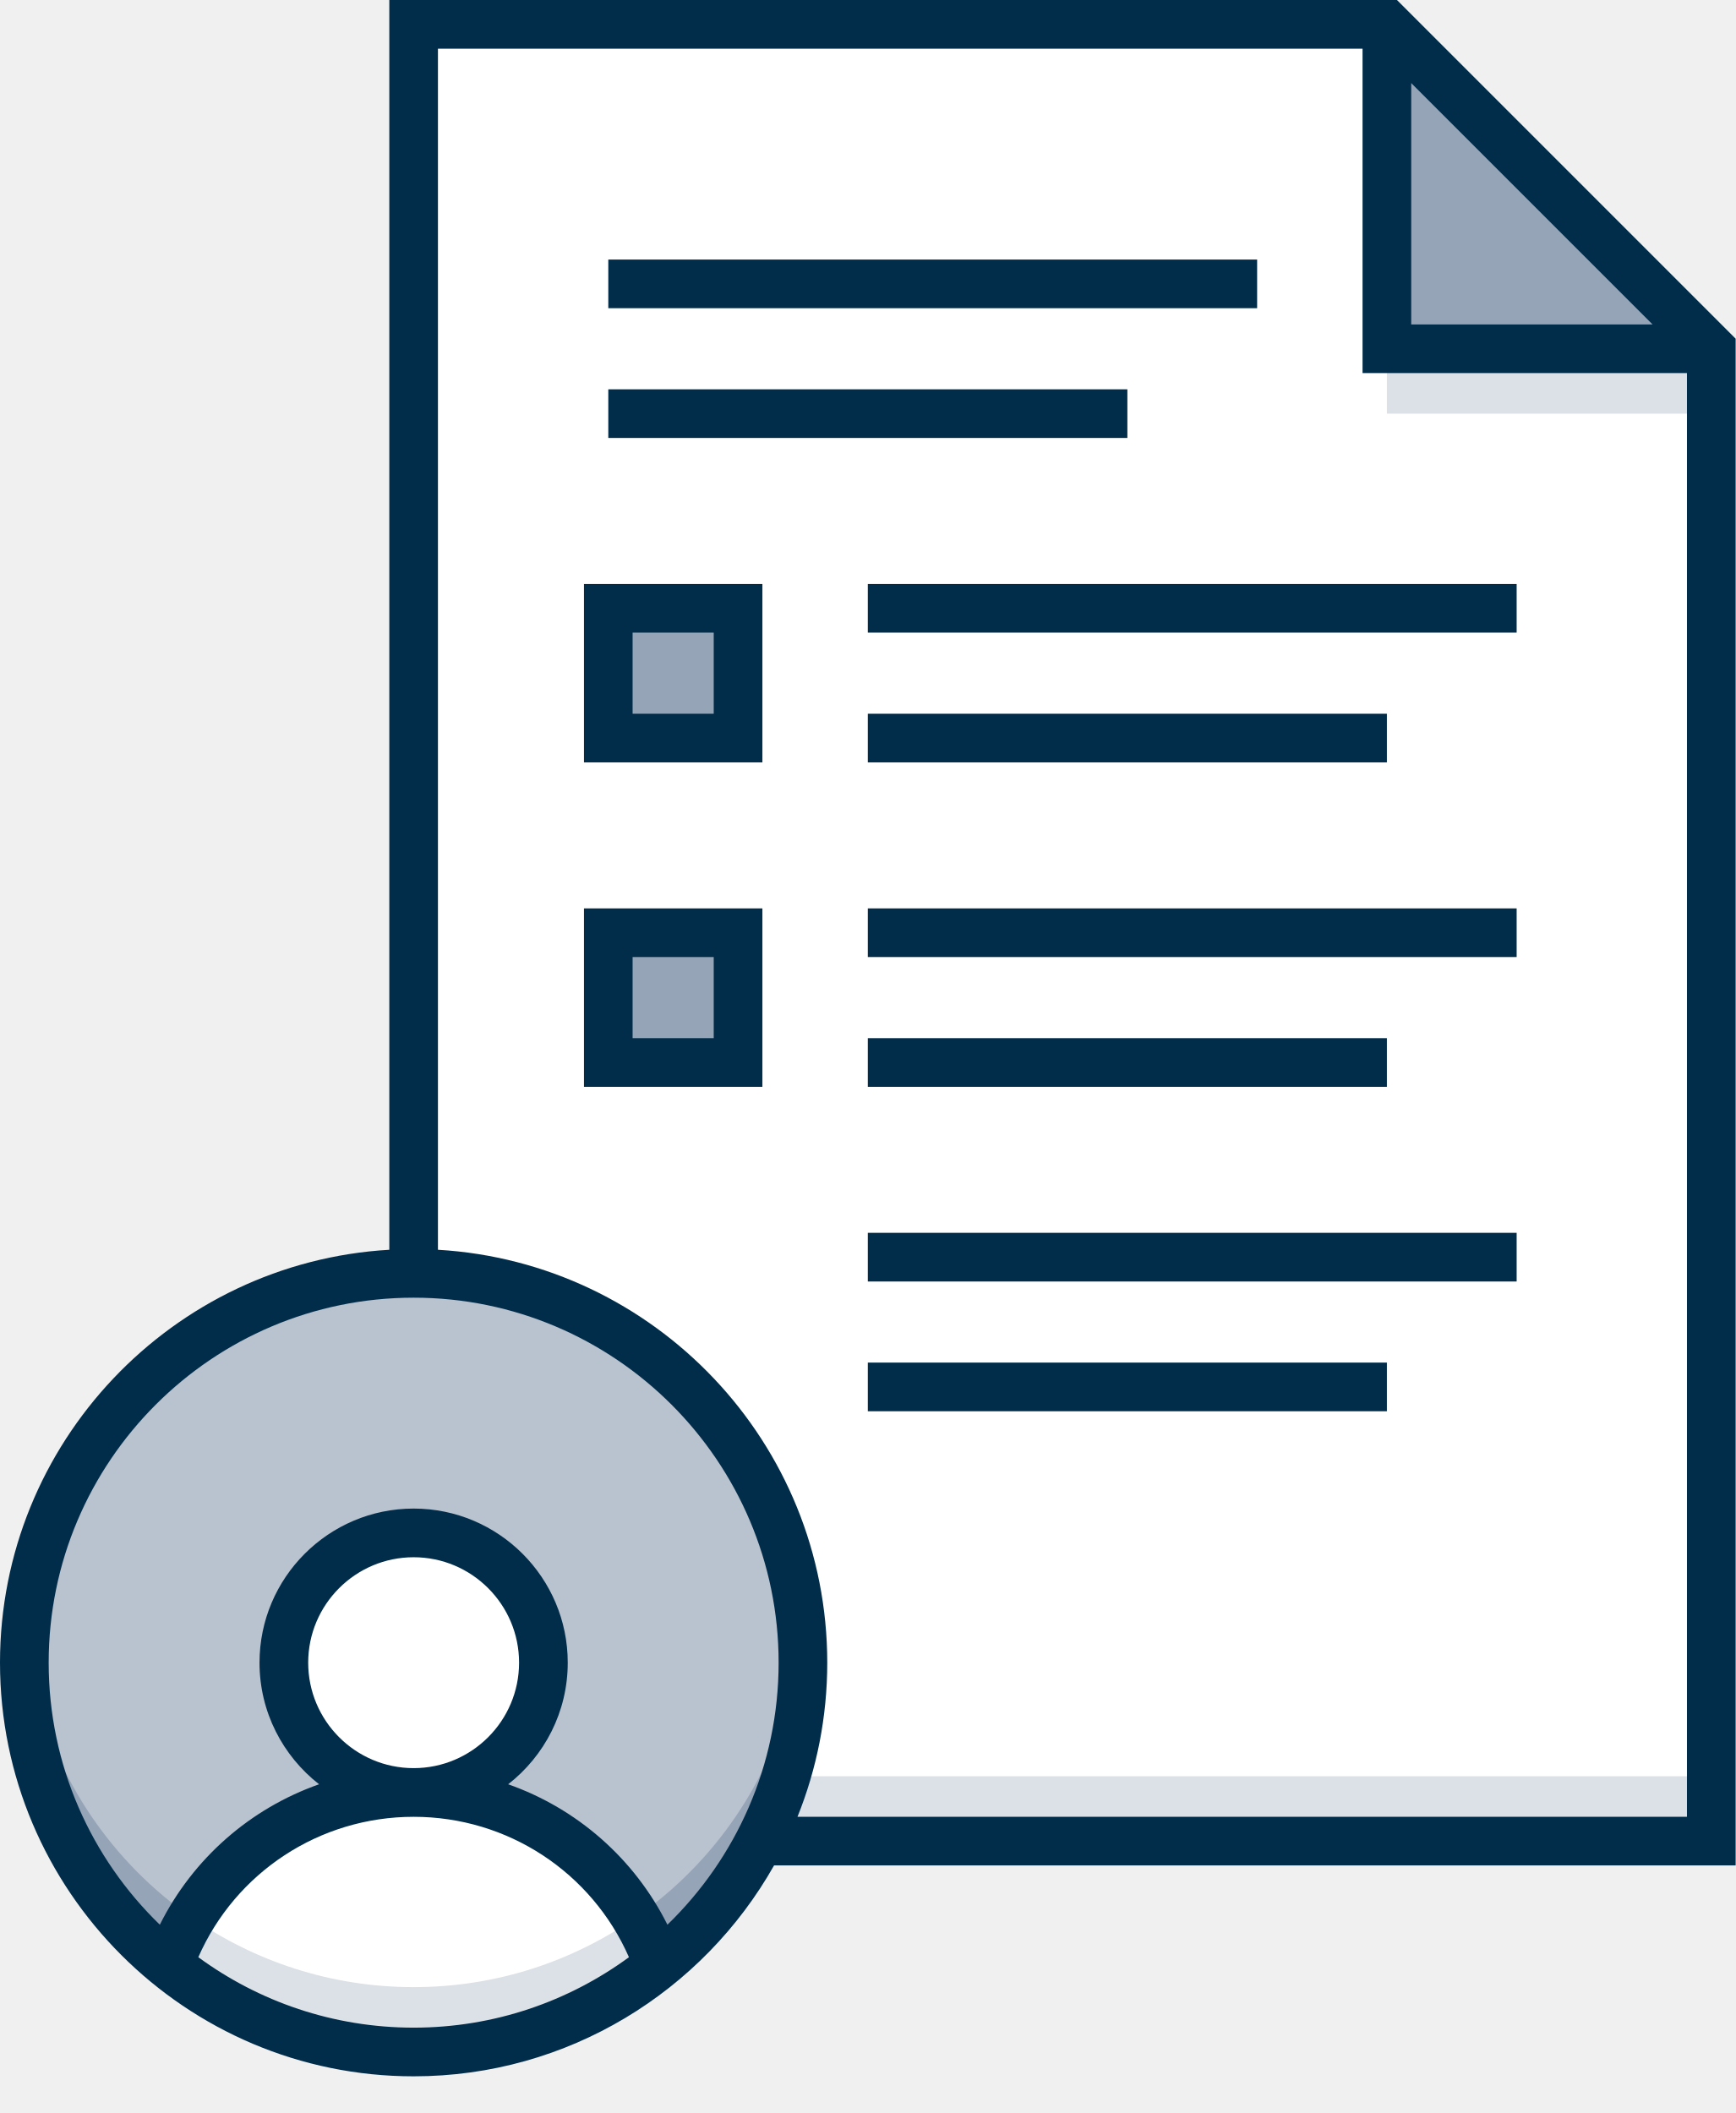
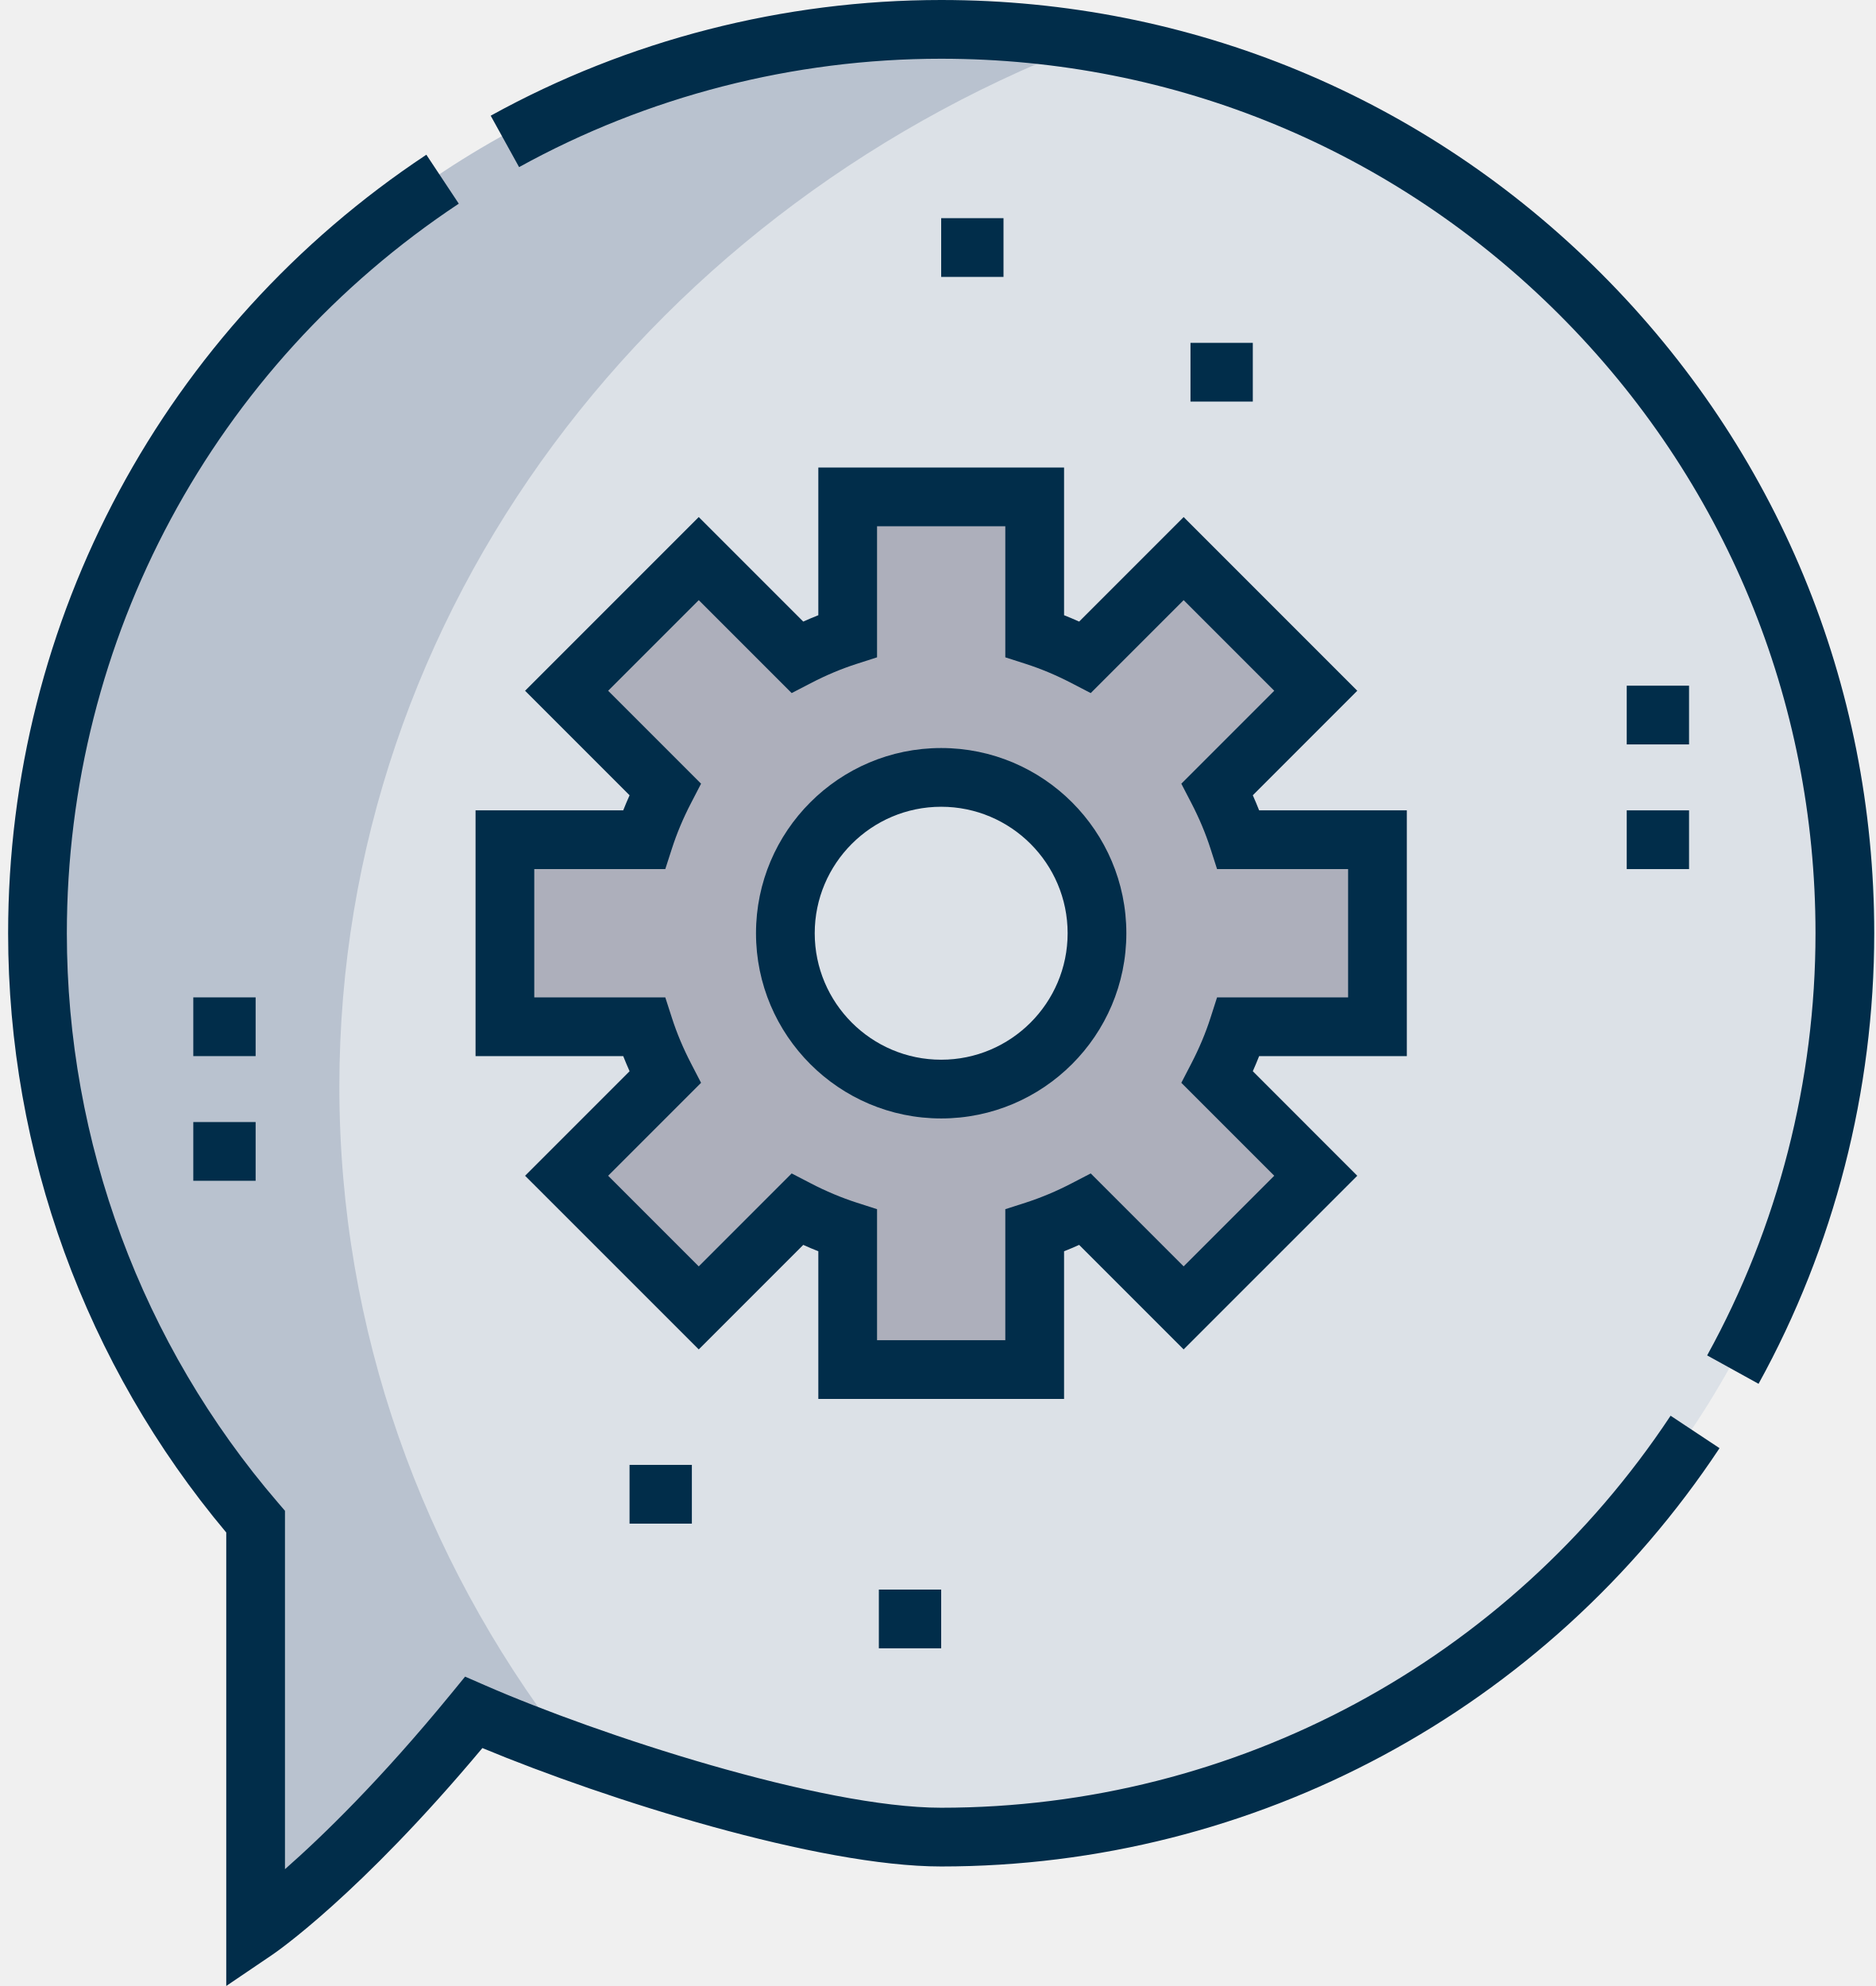
- <svg xmlns="http://www.w3.org/2000/svg" width="46" height="56" viewBox="0 0 46 56" fill="none">
-   <path d="M45.355 9.243V48.794H10.962V0.645H36.757L45.355 9.243Z" fill="white" />
-   <path d="M10.962 47.075H45.355V48.794H10.962V47.075Z" fill="#DCE1E7" />
-   <path d="M36.757 9.243H45.355V10.963H36.757V9.243Z" fill="#DCE1E7" />
-   <path d="M45.355 9.243H36.757V0.645" fill="#95A4B6" />
-   <path d="M16.122 16.122H19.561V19.561H16.122V16.122Z" fill="#95A4B6" />
-   <path d="M16.122 24.72H19.561V28.159H16.122V24.72Z" fill="#95A4B6" />
-   <path d="M10.963 54.383C16.661 54.383 21.28 49.764 21.28 44.065C21.28 38.367 16.661 33.748 10.963 33.748C5.264 33.748 0.645 38.367 0.645 44.065C0.645 49.764 5.264 54.383 10.963 54.383Z" fill="#B9C2CF" />
-   <path d="M10.963 52.663C5.554 52.663 1.118 48.502 0.681 43.206C0.657 43.489 0.645 43.776 0.645 44.065C0.645 49.764 5.264 54.383 10.963 54.383C16.661 54.383 21.28 49.764 21.28 44.065C21.28 43.776 21.268 43.489 21.244 43.206C20.808 48.502 16.371 52.663 10.963 52.663Z" fill="#95A4B6" />
-   <path d="M10.963 47.505C12.862 47.505 14.402 45.965 14.402 44.066C14.402 42.166 12.862 40.626 10.963 40.626C9.063 40.626 7.523 42.166 7.523 44.066C7.523 45.965 9.063 47.505 10.963 47.505Z" fill="white" />
-   <path d="M10.963 47.505C7.968 47.505 5.422 49.419 4.478 52.09C6.25 53.524 8.506 54.383 10.963 54.383C13.42 54.383 15.676 53.524 17.448 52.09C16.504 49.419 13.957 47.505 10.963 47.505Z" fill="white" />
-   <path d="M11.445 54.372C11.578 54.365 11.709 54.357 11.84 54.346C11.864 54.344 11.889 54.341 11.913 54.339C12.045 54.327 12.177 54.313 12.308 54.296C12.323 54.294 12.337 54.292 12.352 54.29C12.485 54.272 12.616 54.252 12.747 54.229C12.755 54.228 12.762 54.227 12.77 54.225C12.903 54.202 13.035 54.175 13.167 54.147C13.185 54.142 13.204 54.139 13.223 54.134C13.352 54.105 13.48 54.074 13.608 54.04C13.624 54.036 13.639 54.032 13.655 54.028C13.925 53.955 14.191 53.871 14.452 53.778C14.457 53.776 14.462 53.774 14.468 53.772C14.597 53.725 14.725 53.676 14.851 53.624C14.862 53.62 14.873 53.616 14.883 53.611C15.011 53.559 15.137 53.504 15.262 53.447C15.265 53.446 15.268 53.444 15.271 53.443C15.53 53.324 15.784 53.194 16.031 53.054C16.032 53.053 16.033 53.053 16.034 53.052C16.157 52.983 16.279 52.91 16.399 52.836C16.401 52.834 16.404 52.833 16.406 52.831C16.769 52.605 17.117 52.357 17.448 52.09C17.291 51.644 17.088 51.22 16.846 50.822C15.177 51.983 13.15 52.664 10.963 52.664C8.776 52.664 6.749 51.983 5.08 50.822C4.838 51.22 4.635 51.644 4.478 52.09C4.809 52.358 5.157 52.605 5.52 52.831C5.522 52.833 5.524 52.834 5.527 52.836C5.647 52.91 5.768 52.983 5.892 53.052C5.893 53.053 5.894 53.054 5.895 53.054C6.142 53.194 6.396 53.324 6.655 53.443C6.658 53.444 6.661 53.446 6.664 53.447C6.788 53.505 6.915 53.559 7.042 53.612C7.053 53.616 7.064 53.62 7.074 53.625C7.201 53.676 7.329 53.726 7.458 53.772C7.464 53.774 7.469 53.776 7.474 53.778C7.735 53.872 8.001 53.955 8.271 54.028C8.287 54.032 8.302 54.036 8.318 54.041C8.446 54.074 8.574 54.106 8.703 54.135C8.722 54.139 8.74 54.143 8.759 54.147C8.891 54.175 9.023 54.202 9.156 54.226C9.164 54.227 9.171 54.228 9.179 54.229C9.31 54.252 9.441 54.272 9.574 54.29C9.588 54.292 9.603 54.294 9.618 54.296C9.749 54.313 9.881 54.327 10.013 54.34C10.037 54.342 10.062 54.344 10.086 54.346C10.217 54.357 10.348 54.366 10.481 54.372C10.502 54.373 10.524 54.373 10.546 54.374C10.684 54.38 10.823 54.383 10.963 54.383C11.103 54.383 11.242 54.38 11.38 54.374C11.402 54.373 11.424 54.373 11.445 54.372Z" fill="#DCE1E7" />
-   <path d="M37.024 0H10.318V33.122C4.572 33.457 0 38.237 0 44.065C0 50.11 4.918 55.028 10.963 55.028C15.056 55.028 18.632 52.772 20.515 49.439H46V8.976L37.024 0ZM37.402 2.202L43.798 8.598H37.402V2.202ZM10.963 53.738C8.83 53.738 6.857 53.044 5.256 51.871C6.243 49.623 8.466 48.15 10.963 48.15C13.46 48.15 15.682 49.623 16.669 51.871C15.068 53.044 13.095 53.738 10.963 53.738ZM8.168 44.065C8.168 42.525 9.422 41.271 10.963 41.271C12.504 41.271 13.757 42.525 13.757 44.065C13.757 45.606 12.504 46.86 10.963 46.86C9.422 46.86 8.168 45.606 8.168 44.065ZM17.689 51.01C16.81 49.252 15.288 47.928 13.468 47.288C14.428 46.539 15.047 45.374 15.047 44.065C15.047 41.813 13.215 39.981 10.963 39.981C8.711 39.981 6.878 41.813 6.878 44.065C6.878 45.374 7.498 46.539 8.457 47.288C6.637 47.928 5.115 49.252 4.236 51.01C2.42 49.25 1.29 46.788 1.29 44.065C1.29 38.732 5.629 34.392 10.963 34.392C16.296 34.392 20.636 38.732 20.636 44.065C20.636 46.788 19.505 49.25 17.689 51.01ZM44.71 48.15H21.136C21.644 46.887 21.925 45.508 21.925 44.065C21.925 38.237 17.353 33.457 11.607 33.122V1.29H36.112V9.888H44.71V48.15Z" fill="#012D4A" />
-   <path d="M16.122 6.879H33.318V8.168H16.122V6.879Z" fill="#012D4A" />
-   <path d="M16.122 10.318H29.879V11.607H16.122V10.318Z" fill="#012D4A" />
-   <path d="M15.477 20.206H20.206V15.477H15.477V20.206ZM16.766 16.766H18.916V18.916H16.766V16.766Z" fill="#012D4A" />
-   <path d="M23 18.916H36.757V20.206H23V18.916Z" fill="#012D4A" />
-   <path d="M23 15.477H40.196V16.766H23V15.477Z" fill="#012D4A" />
-   <path d="M15.477 28.804H20.206V24.075H15.477V28.804ZM16.766 25.364H18.916V27.514H16.766V25.364Z" fill="#012D4A" />
-   <path d="M23 27.514H36.757V28.804H23V27.514Z" fill="#012D4A" />
-   <path d="M23 24.075H40.196V25.364H23V24.075Z" fill="#012D4A" />
-   <path d="M23 36.112H36.757V37.402H23V36.112Z" fill="#012D4A" />
-   <path d="M23 32.673H40.196V33.963H23V32.673Z" fill="#012D4A" />
+ <svg xmlns="http://www.w3.org/2000/svg" width="51" height="54" viewBox="0 0 51 54" fill="none">
+   <path d="M25.58 0.619C39.156 0.619 50.157 11.619 50.157 25.196C50.157 38.772 39.156 49.773 25.58 49.773C22.088 49.773 15.876 47.696 12.867 46.383C9.35 50.679 6.935 52.315 6.935 52.315V41.196C3.24 36.899 1.003 31.306 1.003 25.196C1.003 11.619 12.003 0.619 25.58 0.619Z" fill="#DCE1E7" />
+   <path d="M29.989 1.021C28.558 0.762 27.086 0.619 25.58 0.619C12.003 0.619 1.003 11.62 1.003 25.196C1.003 31.307 3.24 36.9 6.935 41.197V52.316C6.935 52.316 9.35 50.68 12.867 46.383C13.545 46.679 14.391 47.014 15.326 47.355C11.491 42.339 9.229 36.187 9.229 29.545C9.229 16.561 17.838 5.476 29.989 1.021Z" fill="#B9C2CF" />
+   <path d="M25.58 20.959C27.919 20.959 29.817 22.857 29.817 25.196C29.817 27.535 27.919 29.433 25.58 29.433C23.241 29.433 21.342 27.535 21.342 25.196C21.342 22.857 23.241 20.959 25.58 20.959Z" fill="#DCE1E7" />
+   <path d="M37.444 22.653V27.738H33.665C33.512 28.213 33.317 28.67 33.088 29.111L35.767 31.789L32.173 35.382L29.495 32.704C29.054 32.933 28.597 33.128 28.122 33.281V37.06H23.037V33.281C22.563 33.128 22.105 32.933 21.664 32.704L18.986 35.382L15.393 31.789L18.071 29.111C17.842 28.67 17.647 28.213 17.495 27.738H13.715V22.653H17.495C17.647 22.179 17.842 21.721 18.071 21.28L15.393 18.602L18.986 15.009L21.664 17.687C22.105 17.458 22.563 17.263 23.037 17.111V13.331H28.122V17.111C28.597 17.263 29.054 17.458 29.495 17.687L32.173 15.009L35.767 18.602L33.088 21.28C33.317 21.721 33.512 22.179 33.665 22.653H37.444ZM29.817 25.196C29.817 22.857 27.919 20.958 25.58 20.958C23.241 20.958 21.343 22.857 21.343 25.196C21.343 27.535 23.241 29.433 25.58 29.433C27.919 29.433 29.817 27.535 29.817 25.196Z" fill="#ADAFBB" />
+   <path d="M47.825 37.626L46.427 36.854C48.355 33.361 49.374 29.392 49.374 25.375C49.374 19.022 46.901 13.05 42.411 8.56C37.92 4.07 31.949 1.597 25.596 1.597C21.579 1.597 17.61 2.616 14.117 4.544L13.345 3.146C17.073 1.088 21.31 -0 25.596 -0C32.376 -0 38.748 2.639 43.54 7.431C48.332 12.223 50.971 18.596 50.971 25.375C50.971 29.661 49.883 33.897 47.825 37.626Z" fill="#012D4A" />
+   <path d="M6.153 53.999V41.669C2.325 37.11 0.221 31.336 0.221 25.375C0.221 16.839 4.473 8.926 11.595 4.207L12.477 5.538C5.803 9.96 1.818 17.376 1.818 25.375C1.818 31.053 3.856 36.551 7.557 40.854L7.75 41.079V50.824C8.77 49.927 10.354 48.391 12.266 46.056L12.649 45.588L13.204 45.83C16.273 47.17 22.334 49.153 25.596 49.153C33.595 49.153 41.011 45.168 45.433 38.494L46.764 39.376C42.045 46.498 34.132 50.75 25.596 50.75C22.258 50.75 16.513 48.941 13.119 47.53C9.777 51.525 7.498 53.089 7.399 53.155L6.153 53.999Z" fill="#012D4A" />
+   <path d="M6.952 27.119H5.257V28.716H6.952V27.119Z" fill="#012D4A" />
+   <path d="M6.952 30.509H5.257V32.106H6.952V30.509Z" fill="#012D4A" />
+   <path d="M45.935 22.034H44.24V23.631H45.935V22.034Z" fill="#012D4A" />
+   <path d="M45.935 18.644H44.24V20.241H45.935V18.644Z" fill="#012D4A" />
+   <path d="M28.938 38.038H22.255V34.022C22.118 33.968 21.981 33.911 21.845 33.849L19.003 36.691L14.28 31.969L17.122 29.127C17.061 28.99 17.003 28.853 16.949 28.716H12.933V22.034H16.949C17.003 21.897 17.061 21.76 17.122 21.624L14.28 18.782L19.003 14.059L21.845 16.901C21.981 16.84 22.118 16.782 22.255 16.728V12.712H28.938V16.728C29.075 16.782 29.212 16.84 29.348 16.901L32.19 14.059L36.912 18.782L34.071 21.624C34.132 21.76 34.189 21.897 34.243 22.034H38.26V28.716H34.243C34.189 28.853 34.132 28.99 34.071 29.127L36.912 31.969L32.19 36.691L29.348 33.849C29.212 33.911 29.075 33.968 28.938 34.022V38.038H28.938ZM23.852 36.441H27.34V32.878L27.895 32.7C28.31 32.566 28.731 32.39 29.144 32.175L29.663 31.906L32.19 34.433L34.654 31.969L32.127 29.442L32.396 28.923C32.611 28.509 32.788 28.089 32.921 27.673L33.099 27.119H36.663V23.631H33.099L32.921 23.077C32.788 22.662 32.611 22.241 32.396 21.828L32.127 21.309L34.654 18.782L32.19 16.318L29.663 18.845L29.144 18.576C28.73 18.361 28.31 18.184 27.895 18.051L27.34 17.873V14.309H23.852V17.873L23.298 18.051C22.883 18.184 22.462 18.361 22.049 18.576L21.53 18.845L19.003 16.318L16.539 18.782L19.066 21.309L18.797 21.828C18.582 22.241 18.405 22.662 18.272 23.077L18.093 23.631H14.53V27.119H18.093L18.272 27.673C18.405 28.089 18.582 28.509 18.797 28.923L19.066 29.442L16.539 31.969L19.003 34.433L21.53 31.906L22.049 32.175C22.462 32.39 22.883 32.566 23.298 32.7L23.852 32.878V36.441Z" fill="#012D4A" />
+   <path d="M25.596 30.411C22.819 30.411 20.56 28.152 20.56 25.375C20.56 22.598 22.819 20.339 25.596 20.339C28.373 20.339 30.632 22.598 30.632 25.375C30.632 28.152 28.373 30.411 25.596 30.411ZM25.596 21.936C23.7 21.936 22.157 23.479 22.157 25.375C22.157 27.271 23.7 28.814 25.596 28.814C27.492 28.814 29.035 27.271 29.035 25.375C29.035 23.479 27.492 21.936 25.596 21.936Z" fill="#012D4A" />
+   <path d="M34.071 9.322H32.376V10.919H34.071V9.322Z" fill="#012D4A" />
+   <path d="M18.816 39.831H17.121V41.428H18.816V39.831Z" fill="#012D4A" />
+   <path d="M27.291 5.932H25.596V7.529H27.291V5.932Z" fill="#012D4A" />
+   <path d="M25.596 43.221H23.901V44.818H25.596V43.221Z" fill="#012D4A" />
</svg>
